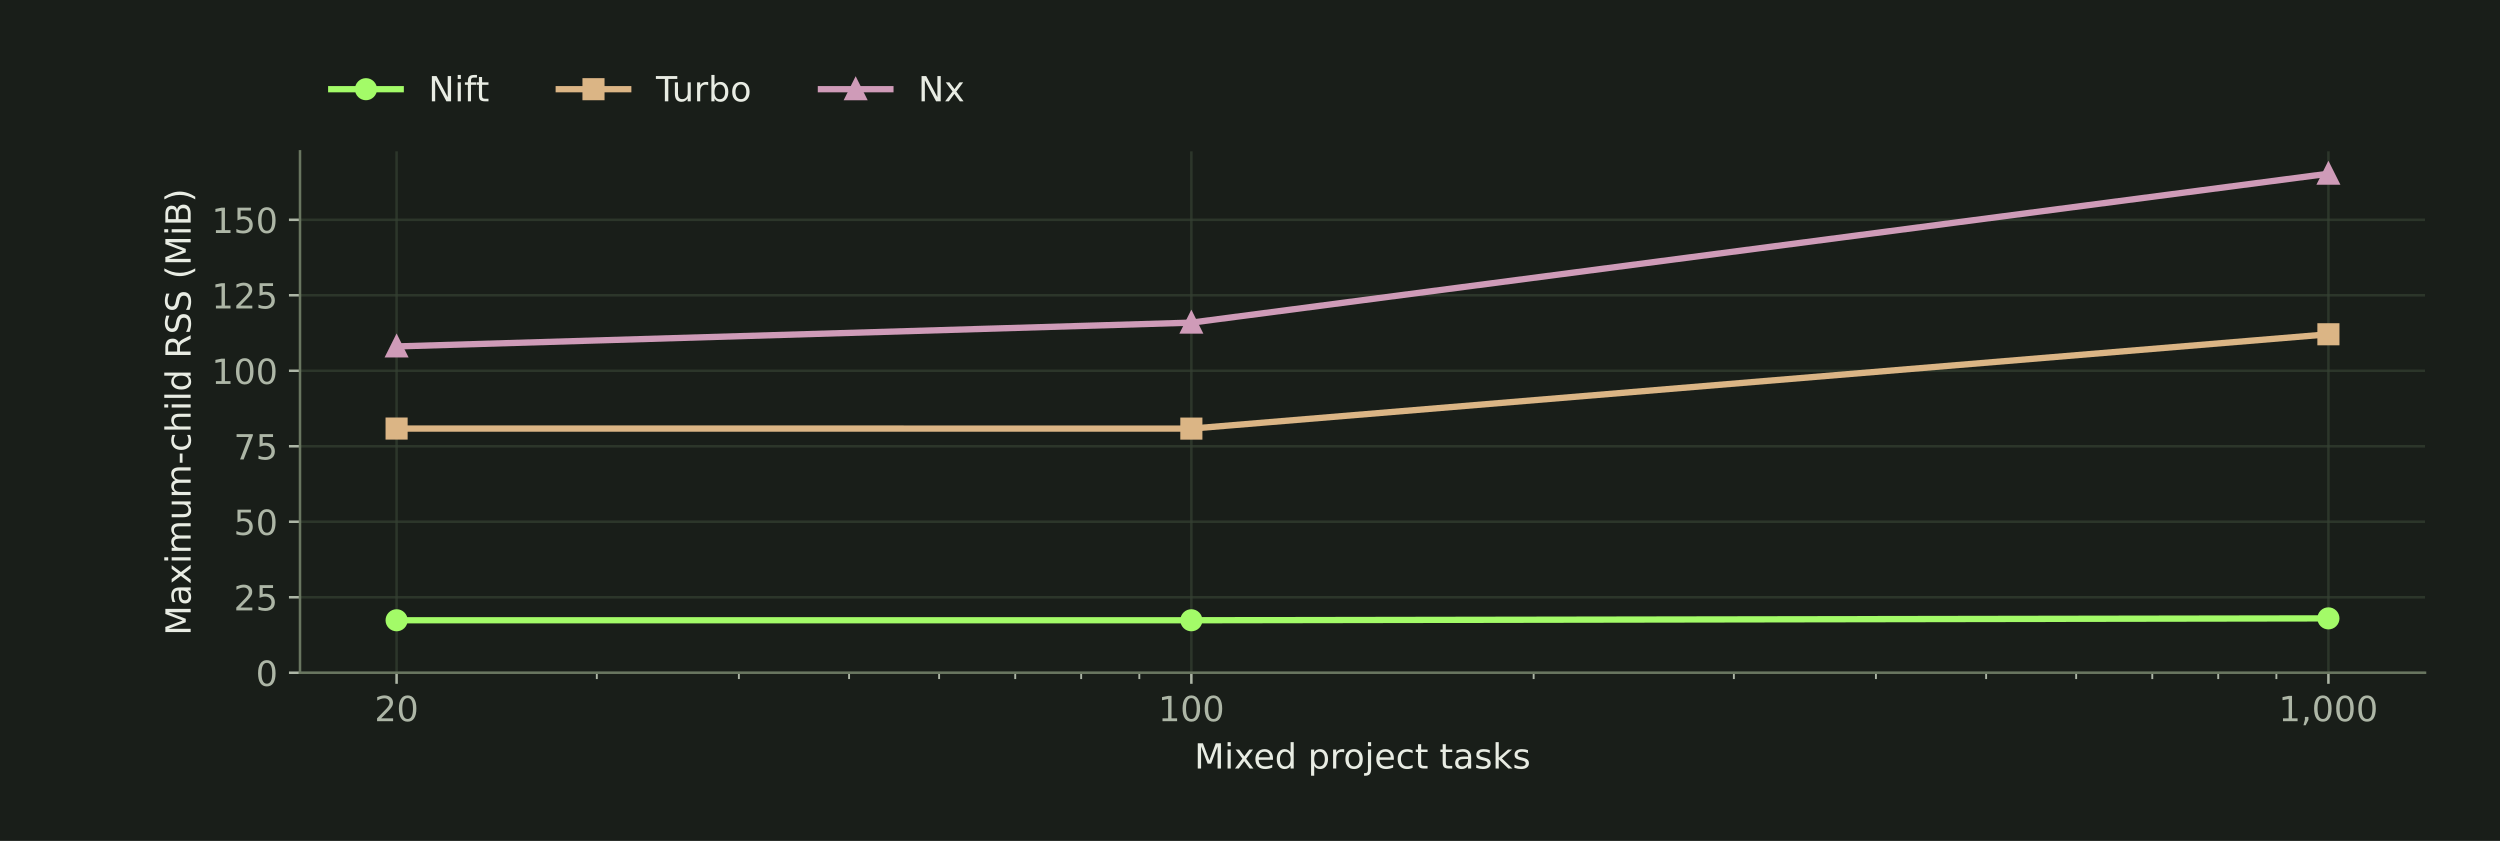
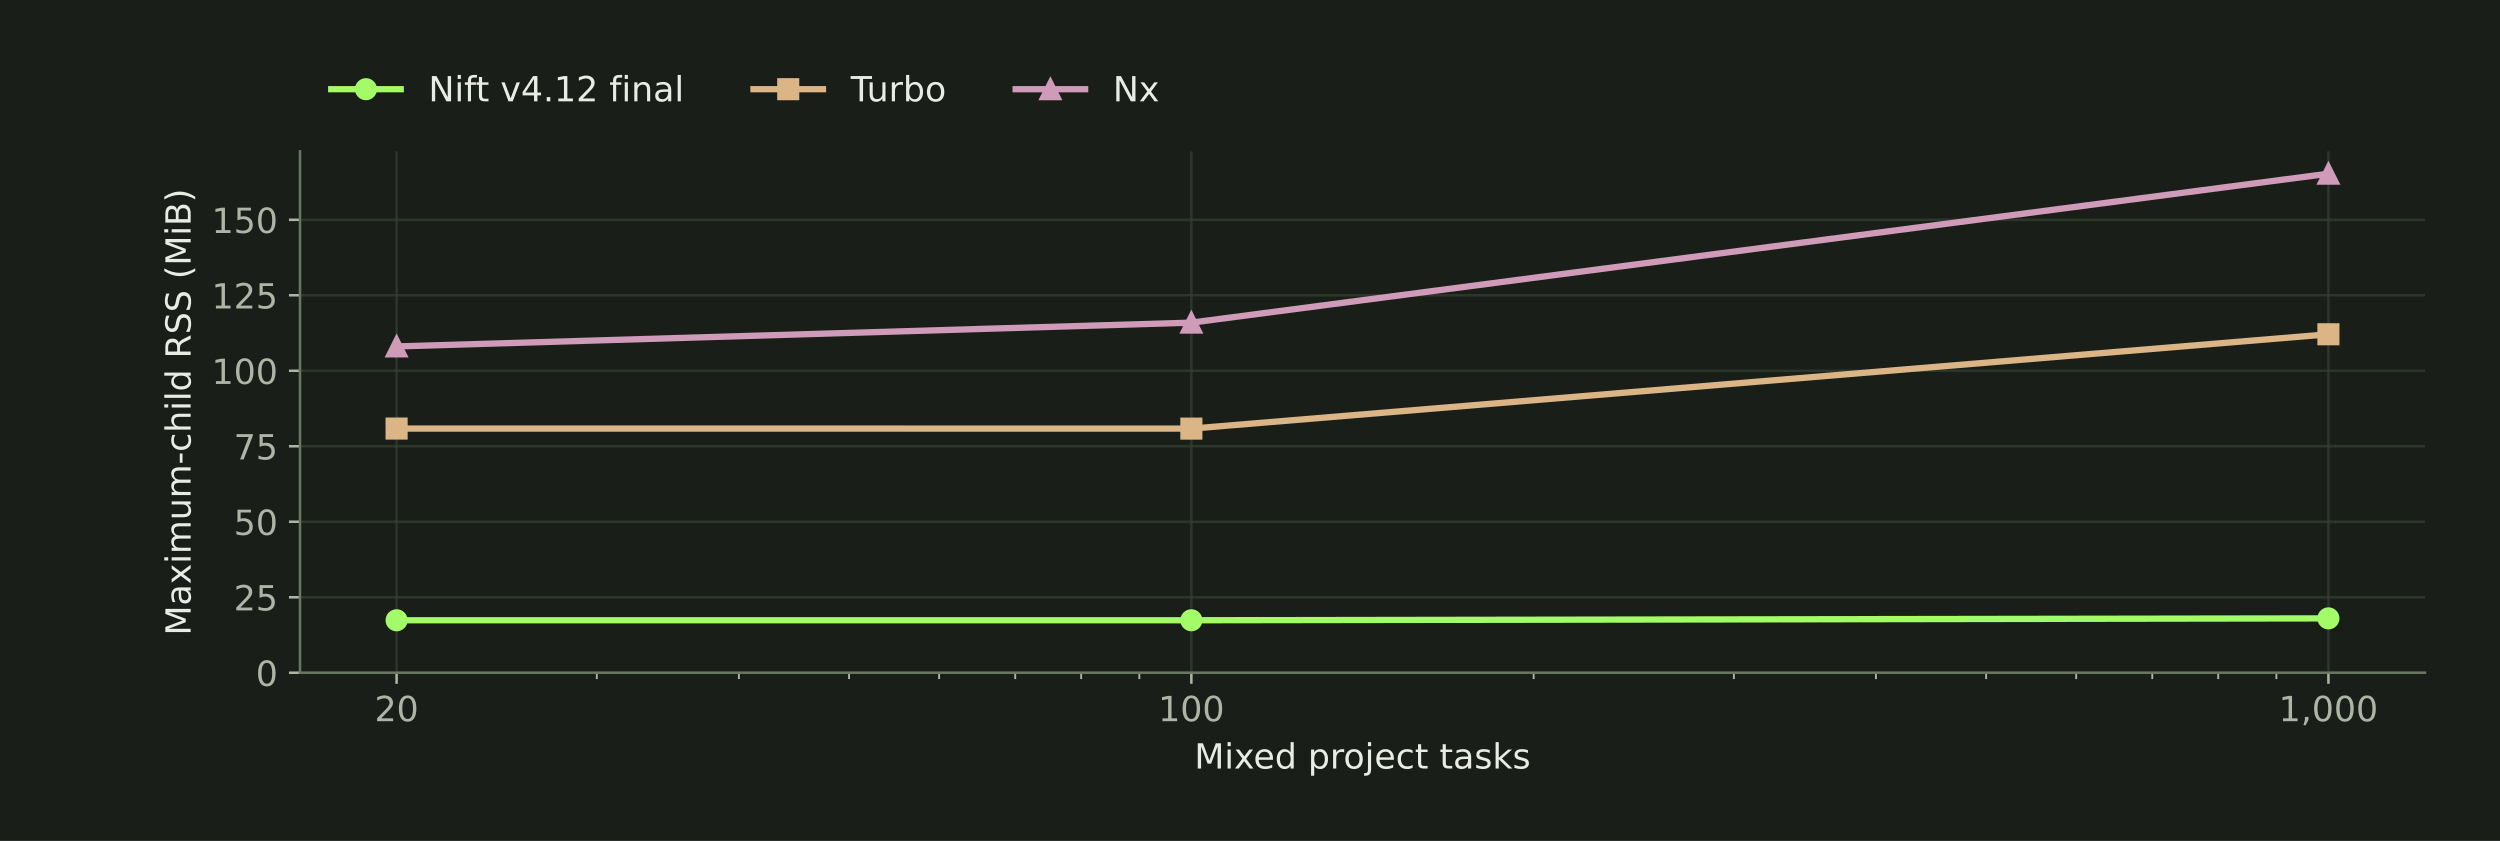
<svg xmlns="http://www.w3.org/2000/svg" xmlns:xlink="http://www.w3.org/1999/xlink" width="792pt" height="266.4pt" viewBox="0 0 792 266.4" version="1.1">
  <defs>
    <style type="text/css">*{stroke-linejoin: round; stroke-linecap: butt}</style>
  </defs>
  <g id="figure_1">
    <g id="patch_1">
      <path d="M 0 266.4 L 792 266.4 L 792 0 L 0 0 z " style="fill: #191e19" />
    </g>
    <g id="axes_1">
      <g id="patch_2">
        <path d="M 95.04 213.12 L 768.24 213.12 L 768.24 47.952 L 95.04 47.952 z " style="fill: #191e19" />
      </g>
      <g id="matplotlib.axis_1">
        <g id="xtick_1">
          <g id="line2d_1">
            <path d="M 125.64 213.12 L 125.64 47.952 " clip-path="url(#pe6b6be5bf1)" style="fill: none; stroke: #354132; stroke-opacity: 0.7; stroke-width: 0.8; stroke-linecap: square" />
          </g>
          <g id="line2d_2">
            <defs>
              <path id="mb59d0f743f" d="M 0 0 L 0 3.5 " style="stroke: #adb6a6; stroke-width: 0.8" />
            </defs>
            <g>
              <use xlink:href="#mb59d0f743f" x="125.64" y="213.12" style="fill: #adb6a6; stroke: #adb6a6; stroke-width: 0.8" />
            </g>
          </g>
          <g id="text_1">
            <text style="font-size: 11px; font-family: 'DejaVu Sans'; text-anchor: middle; fill: #adb6a6" x="125.64" y="228.477" transform="rotate(-0 125.64 228.4774)">20</text>
          </g>
        </g>
        <g id="xtick_2">
          <g id="line2d_3">
            <path d="M 377.422 213.12 L 377.422 47.952 " clip-path="url(#pe6b6be5bf1)" style="fill: none; stroke: #354132; stroke-opacity: 0.7; stroke-width: 0.8; stroke-linecap: square" />
          </g>
          <g id="line2d_4">
            <g>
              <use xlink:href="#mb59d0f743f" x="377.422" y="213.12" style="fill: #adb6a6; stroke: #adb6a6; stroke-width: 0.8" />
            </g>
          </g>
          <g id="text_2">
            <text style="font-size: 11px; font-family: 'DejaVu Sans'; text-anchor: middle; fill: #adb6a6" x="377.422" y="228.477" transform="rotate(-0 377.4218 228.4774)">100</text>
          </g>
        </g>
        <g id="xtick_3">
          <g id="line2d_5">
            <path d="M 737.64 213.12 L 737.64 47.952 " clip-path="url(#pe6b6be5bf1)" style="fill: none; stroke: #354132; stroke-opacity: 0.7; stroke-width: 0.8; stroke-linecap: square" />
          </g>
          <g id="line2d_6">
            <g>
              <use xlink:href="#mb59d0f743f" x="737.64" y="213.12" style="fill: #adb6a6; stroke: #adb6a6; stroke-width: 0.8" />
            </g>
          </g>
          <g id="text_3">
            <text style="font-size: 11px; font-family: 'DejaVu Sans'; text-anchor: middle; fill: #adb6a6" x="737.64" y="228.477" transform="rotate(-0 737.64 228.4774)">1,000</text>
          </g>
        </g>
        <g id="xtick_4">
          <g id="line2d_7">
            <defs>
              <path id="md41d5f1bb8" d="M 0 0 L 0 2 " style="stroke: #adb6a6; stroke-width: 0.6" />
            </defs>
            <g>
              <use xlink:href="#md41d5f1bb8" x="189.071" y="213.12" style="fill: #adb6a6; stroke: #adb6a6; stroke-width: 0.6" />
            </g>
          </g>
        </g>
        <g id="xtick_5">
          <g id="line2d_8">
            <g>
              <use xlink:href="#md41d5f1bb8" x="234.076" y="213.12" style="fill: #adb6a6; stroke: #adb6a6; stroke-width: 0.6" />
            </g>
          </g>
        </g>
        <g id="xtick_6">
          <g id="line2d_9">
            <g>
              <use xlink:href="#md41d5f1bb8" x="268.985" y="213.12" style="fill: #adb6a6; stroke: #adb6a6; stroke-width: 0.6" />
            </g>
          </g>
        </g>
        <g id="xtick_7">
          <g id="line2d_10">
            <g>
              <use xlink:href="#md41d5f1bb8" x="297.508" y="213.12" style="fill: #adb6a6; stroke: #adb6a6; stroke-width: 0.6" />
            </g>
          </g>
        </g>
        <g id="xtick_8">
          <g id="line2d_11">
            <g>
              <use xlink:href="#md41d5f1bb8" x="321.623" y="213.12" style="fill: #adb6a6; stroke: #adb6a6; stroke-width: 0.6" />
            </g>
          </g>
        </g>
        <g id="xtick_9">
          <g id="line2d_12">
            <g>
              <use xlink:href="#md41d5f1bb8" x="342.513" y="213.12" style="fill: #adb6a6; stroke: #adb6a6; stroke-width: 0.6" />
            </g>
          </g>
        </g>
        <g id="xtick_10">
          <g id="line2d_13">
            <g>
              <use xlink:href="#md41d5f1bb8" x="360.939" y="213.12" style="fill: #adb6a6; stroke: #adb6a6; stroke-width: 0.6" />
            </g>
          </g>
        </g>
        <g id="xtick_11">
          <g id="line2d_14">
            <g>
              <use xlink:href="#md41d5f1bb8" x="485.858" y="213.12" style="fill: #adb6a6; stroke: #adb6a6; stroke-width: 0.6" />
            </g>
          </g>
        </g>
        <g id="xtick_12">
          <g id="line2d_15">
            <g>
              <use xlink:href="#md41d5f1bb8" x="549.29" y="213.12" style="fill: #adb6a6; stroke: #adb6a6; stroke-width: 0.6" />
            </g>
          </g>
        </g>
        <g id="xtick_13">
          <g id="line2d_16">
            <g>
              <use xlink:href="#md41d5f1bb8" x="594.295" y="213.12" style="fill: #adb6a6; stroke: #adb6a6; stroke-width: 0.6" />
            </g>
          </g>
        </g>
        <g id="xtick_14">
          <g id="line2d_17">
            <g>
              <use xlink:href="#md41d5f1bb8" x="629.204" y="213.12" style="fill: #adb6a6; stroke: #adb6a6; stroke-width: 0.6" />
            </g>
          </g>
        </g>
        <g id="xtick_15">
          <g id="line2d_18">
            <g>
              <use xlink:href="#md41d5f1bb8" x="657.726" y="213.12" style="fill: #adb6a6; stroke: #adb6a6; stroke-width: 0.6" />
            </g>
          </g>
        </g>
        <g id="xtick_16">
          <g id="line2d_19">
            <g>
              <use xlink:href="#md41d5f1bb8" x="681.841" y="213.12" style="fill: #adb6a6; stroke: #adb6a6; stroke-width: 0.6" />
            </g>
          </g>
        </g>
        <g id="xtick_17">
          <g id="line2d_20">
            <g>
              <use xlink:href="#md41d5f1bb8" x="702.731" y="213.12" style="fill: #adb6a6; stroke: #adb6a6; stroke-width: 0.6" />
            </g>
          </g>
        </g>
        <g id="xtick_18">
          <g id="line2d_21">
            <g>
              <use xlink:href="#md41d5f1bb8" x="721.157" y="213.12" style="fill: #adb6a6; stroke: #adb6a6; stroke-width: 0.6" />
            </g>
          </g>
        </g>
        <g id="text_4">
          <text style="font-size: 11px; font-family: 'DejaVu Sans'; text-anchor: middle; fill: #e8ece3" x="431.64" y="243.478" transform="rotate(-0 431.64 243.4783)">Mixed project tasks</text>
        </g>
      </g>
      <g id="matplotlib.axis_2">
        <g id="ytick_1">
          <g id="line2d_22">
            <path d="M 95.04 213.12 L 768.24 213.12 " clip-path="url(#pe6b6be5bf1)" style="fill: none; stroke: #354132; stroke-opacity: 0.7; stroke-width: 0.8; stroke-linecap: square" />
          </g>
          <g id="line2d_23">
            <defs>
              <path id="ma8dde5b0b7" d="M 0 0 L -3.5 0 " style="stroke: #adb6a6; stroke-width: 0.8" />
            </defs>
            <g>
              <use xlink:href="#ma8dde5b0b7" x="95.04" y="213.12" style="fill: #adb6a6; stroke: #adb6a6; stroke-width: 0.8" />
            </g>
          </g>
          <g id="text_5">
            <text style="font-size: 11px; font-family: 'DejaVu Sans'; text-anchor: end; fill: #adb6a6" x="88.04" y="217.299" transform="rotate(-0 88.04 217.2987)">0</text>
          </g>
        </g>
        <g id="ytick_2">
          <g id="line2d_24">
            <path d="M 95.04 189.205 L 768.24 189.205 " clip-path="url(#pe6b6be5bf1)" style="fill: none; stroke: #354132; stroke-opacity: 0.7; stroke-width: 0.8; stroke-linecap: square" />
          </g>
          <g id="line2d_25">
            <g>
              <use xlink:href="#ma8dde5b0b7" x="95.04" y="189.205" style="fill: #adb6a6; stroke: #adb6a6; stroke-width: 0.8" />
            </g>
          </g>
          <g id="text_6">
            <text style="font-size: 11px; font-family: 'DejaVu Sans'; text-anchor: end; fill: #adb6a6" x="88.04" y="193.384" transform="rotate(-0 88.04 193.3838)">25</text>
          </g>
        </g>
        <g id="ytick_3">
          <g id="line2d_26">
            <path d="M 95.04 165.29 L 768.24 165.29 " clip-path="url(#pe6b6be5bf1)" style="fill: none; stroke: #354132; stroke-opacity: 0.7; stroke-width: 0.8; stroke-linecap: square" />
          </g>
          <g id="line2d_27">
            <g>
              <use xlink:href="#ma8dde5b0b7" x="95.04" y="165.29" style="fill: #adb6a6; stroke: #adb6a6; stroke-width: 0.8" />
            </g>
          </g>
          <g id="text_7">
            <text style="font-size: 11px; font-family: 'DejaVu Sans'; text-anchor: end; fill: #adb6a6" x="88.04" y="169.469" transform="rotate(-0 88.04 169.4689)">50</text>
          </g>
        </g>
        <g id="ytick_4">
          <g id="line2d_28">
            <path d="M 95.04 141.375 L 768.24 141.375 " clip-path="url(#pe6b6be5bf1)" style="fill: none; stroke: #354132; stroke-opacity: 0.7; stroke-width: 0.8; stroke-linecap: square" />
          </g>
          <g id="line2d_29">
            <g>
              <use xlink:href="#ma8dde5b0b7" x="95.04" y="141.375" style="fill: #adb6a6; stroke: #adb6a6; stroke-width: 0.8" />
            </g>
          </g>
          <g id="text_8">
            <text style="font-size: 11px; font-family: 'DejaVu Sans'; text-anchor: end; fill: #adb6a6" x="88.04" y="145.554" transform="rotate(-0 88.04 145.554)">75</text>
          </g>
        </g>
        <g id="ytick_5">
          <g id="line2d_30">
            <path d="M 95.04 117.46 L 768.24 117.46 " clip-path="url(#pe6b6be5bf1)" style="fill: none; stroke: #354132; stroke-opacity: 0.7; stroke-width: 0.8; stroke-linecap: square" />
          </g>
          <g id="line2d_31">
            <g>
              <use xlink:href="#ma8dde5b0b7" x="95.04" y="117.46" style="fill: #adb6a6; stroke: #adb6a6; stroke-width: 0.8" />
            </g>
          </g>
          <g id="text_9">
            <text style="font-size: 11px; font-family: 'DejaVu Sans'; text-anchor: end; fill: #adb6a6" x="88.04" y="121.639" transform="rotate(-0 88.04 121.6391)">100</text>
          </g>
        </g>
        <g id="ytick_6">
          <g id="line2d_32">
            <path d="M 95.04 93.545 L 768.24 93.545 " clip-path="url(#pe6b6be5bf1)" style="fill: none; stroke: #354132; stroke-opacity: 0.7; stroke-width: 0.8; stroke-linecap: square" />
          </g>
          <g id="line2d_33">
            <g>
              <use xlink:href="#ma8dde5b0b7" x="95.04" y="93.545" style="fill: #adb6a6; stroke: #adb6a6; stroke-width: 0.8" />
            </g>
          </g>
          <g id="text_10">
            <text style="font-size: 11px; font-family: 'DejaVu Sans'; text-anchor: end; fill: #adb6a6" x="88.04" y="97.724" transform="rotate(-0 88.04 97.72419)">125</text>
          </g>
        </g>
        <g id="ytick_7">
          <g id="line2d_34">
            <path d="M 95.04 69.631 L 768.24 69.631 " clip-path="url(#pe6b6be5bf1)" style="fill: none; stroke: #354132; stroke-opacity: 0.7; stroke-width: 0.8; stroke-linecap: square" />
          </g>
          <g id="line2d_35">
            <g>
              <use xlink:href="#ma8dde5b0b7" x="95.04" y="69.631" style="fill: #adb6a6; stroke: #adb6a6; stroke-width: 0.8" />
            </g>
          </g>
          <g id="text_11">
            <text style="font-size: 11px; font-family: 'DejaVu Sans'; text-anchor: end; fill: #adb6a6" x="88.04" y="73.809" transform="rotate(-0 88.04 73.80929)">150</text>
          </g>
        </g>
        <g id="text_12">
          <text style="font-size: 11px; font-family: 'DejaVu Sans'; text-anchor: middle; fill: #e8ece3" x="60.401" y="130.536" transform="rotate(-90 60.40117 130.536)">Maximum-child RSS (MiB)</text>
        </g>
      </g>
      <g id="line2d_36">
        <path d="M 125.64 196.499 L 377.422 196.499 L 737.64 195.901 " clip-path="url(#pe6b6be5bf1)" style="fill: none; stroke: #a3fb68; stroke-width: 2; stroke-linecap: square" />
        <defs>
          <path id="m476e483576" d="M 0 3 C 0.796 3 1.559 2.684 2.121 2.121 C 2.684 1.559 3 0.796 3 0 C 3 -0.796 2.684 -1.559 2.121 -2.121 C 1.559 -2.684 0.796 -3 0 -3 C -0.796 -3 -1.559 -2.684 -2.121 -2.121 C -2.684 -1.559 -3 -0.796 -3 0 C -3 0.796 -2.684 1.559 -2.121 2.121 C -1.559 2.684 -0.796 3 0 3 z " style="stroke: #a3fb68" />
        </defs>
        <g clip-path="url(#pe6b6be5bf1)">
          <use xlink:href="#m476e483576" x="125.64" y="196.499" style="fill: #a3fb68; stroke: #a3fb68" />
          <use xlink:href="#m476e483576" x="377.422" y="196.499" style="fill: #a3fb68; stroke: #a3fb68" />
          <use xlink:href="#m476e483576" x="737.64" y="195.901" style="fill: #a3fb68; stroke: #a3fb68" />
        </g>
      </g>
      <g id="line2d_37">
        <path d="M 125.64 135.766 L 377.422 135.783 L 737.64 105.895 " clip-path="url(#pe6b6be5bf1)" style="fill: none; stroke: #dbb585; stroke-width: 2; stroke-linecap: square" />
        <defs>
          <path id="mcf83442291" d="M -3 3 L 3 3 L 3 -3 L -3 -3 z " style="stroke: #dbb585; stroke-linejoin: miter" />
        </defs>
        <g clip-path="url(#pe6b6be5bf1)">
          <use xlink:href="#mcf83442291" x="125.64" y="135.766" style="fill: #dbb585; stroke: #dbb585; stroke-linejoin: miter" />
          <use xlink:href="#mcf83442291" x="377.422" y="135.783" style="fill: #dbb585; stroke: #dbb585; stroke-linejoin: miter" />
          <use xlink:href="#mcf83442291" x="737.64" y="105.895" style="fill: #dbb585; stroke: #dbb585; stroke-linejoin: miter" />
        </g>
      </g>
      <g id="line2d_38">
        <path d="M 125.64 109.748 L 377.422 102.209 L 737.64 55.026 " clip-path="url(#pe6b6be5bf1)" style="fill: none; stroke: #cf9bb8; stroke-width: 2; stroke-linecap: square" />
        <defs>
          <path id="mc515a019c6" d="M 0 -3 L -3 3 L 3 3 z " style="stroke: #cf9bb8; stroke-linejoin: miter" />
        </defs>
        <g clip-path="url(#pe6b6be5bf1)">
          <use xlink:href="#mc515a019c6" x="125.64" y="109.748" style="fill: #cf9bb8; stroke: #cf9bb8; stroke-linejoin: miter" />
          <use xlink:href="#mc515a019c6" x="377.422" y="102.209" style="fill: #cf9bb8; stroke: #cf9bb8; stroke-linejoin: miter" />
          <use xlink:href="#mc515a019c6" x="737.64" y="55.026" style="fill: #cf9bb8; stroke: #cf9bb8; stroke-linejoin: miter" />
        </g>
      </g>
      <g id="patch_3">
        <path d="M 95.04 213.12 L 95.04 47.952 " style="fill: none; stroke: #697660; stroke-width: 0.8; stroke-linejoin: miter; stroke-linecap: square" />
      </g>
      <g id="patch_4">
        <path d="M 95.04 213.12 L 768.24 213.12 " style="fill: none; stroke: #697660; stroke-width: 0.8; stroke-linejoin: miter; stroke-linecap: square" />
      </g>
      <g id="legend_1">
        <g id="line2d_39">
          <path d="M 104.94 28.256 L 115.94 28.256 L 126.94 28.256 " style="fill: none; stroke: #a3fb68; stroke-width: 2; stroke-linecap: square" />
          <g>
            <use xlink:href="#m476e483576" x="115.94" y="28.256" style="fill: #a3fb68; stroke: #a3fb68" />
          </g>
        </g>
        <g id="text_13">
-           <text style="font-size: 11px; font-family: 'DejaVu Sans'; text-anchor: start; fill: #e8ece3" x="135.74" y="32.106" transform="rotate(-0 135.74 32.10606)">Nift</text>
+           <text style="font-size: 11px; font-family: 'DejaVu Sans'; text-anchor: start; fill: #e8ece3" x="135.74" y="32.106" transform="rotate(-0 135.74 32.10606)">Nift v4.12 final</text>
        </g>
        <g id="line2d_40">
-           <path d="M 177.018 28.256 L 188.018 28.256 L 199.018 28.256 " style="fill: none; stroke: #dbb585; stroke-width: 2; stroke-linecap: square" />
+           <path d="M 238.709 28.256 L 249.709 28.256 L 260.709 28.256 " style="fill: none; stroke: #dbb585; stroke-width: 2; stroke-linecap: square" />
          <g>
-             <use xlink:href="#mcf83442291" x="188.018" y="28.256" style="fill: #dbb585; stroke: #dbb585; stroke-linejoin: miter" />
+             <use xlink:href="#mcf83442291" x="249.709" y="28.256" style="fill: #dbb585; stroke: #dbb585; stroke-linejoin: miter" />
          </g>
        </g>
        <g id="text_14">
-           <text style="font-size: 11px; font-family: 'DejaVu Sans'; text-anchor: start; fill: #e8ece3" x="207.817" y="32.106" transform="rotate(-0 207.8175 32.10606)">Turbo</text>
+           <text style="font-size: 11px; font-family: 'DejaVu Sans'; text-anchor: start; fill: #e8ece3" x="269.509" y="32.106" transform="rotate(-0 269.5086 32.10606)">Turbo</text>
        </g>
        <g id="line2d_41">
-           <path d="M 260.073 28.256 L 271.073 28.256 L 282.073 28.256 " style="fill: none; stroke: #cf9bb8; stroke-width: 2; stroke-linecap: square" />
+           <path d="M 321.764 28.256 L 332.764 28.256 L 343.764 28.256 " style="fill: none; stroke: #cf9bb8; stroke-width: 2; stroke-linecap: square" />
          <g>
-             <use xlink:href="#mc515a019c6" x="271.073" y="28.256" style="fill: #cf9bb8; stroke: #cf9bb8; stroke-linejoin: miter" />
+             <use xlink:href="#mc515a019c6" x="332.764" y="28.256" style="fill: #cf9bb8; stroke: #cf9bb8; stroke-linejoin: miter" />
          </g>
        </g>
        <g id="text_15">
-           <text style="font-size: 11px; font-family: 'DejaVu Sans'; text-anchor: start; fill: #e8ece3" x="290.873" y="32.106" transform="rotate(-0 290.8727 32.10606)">Nx</text>
+           <text style="font-size: 11px; font-family: 'DejaVu Sans'; text-anchor: start; fill: #e8ece3" x="352.564" y="32.106" transform="rotate(-0 352.5638 32.10606)">Nx</text>
        </g>
      </g>
    </g>
  </g>
  <defs>
    <clipPath id="pe6b6be5bf1">
      <rect x="95.04" y="47.952" width="673.2" height="165.168" />
    </clipPath>
  </defs>
</svg>
